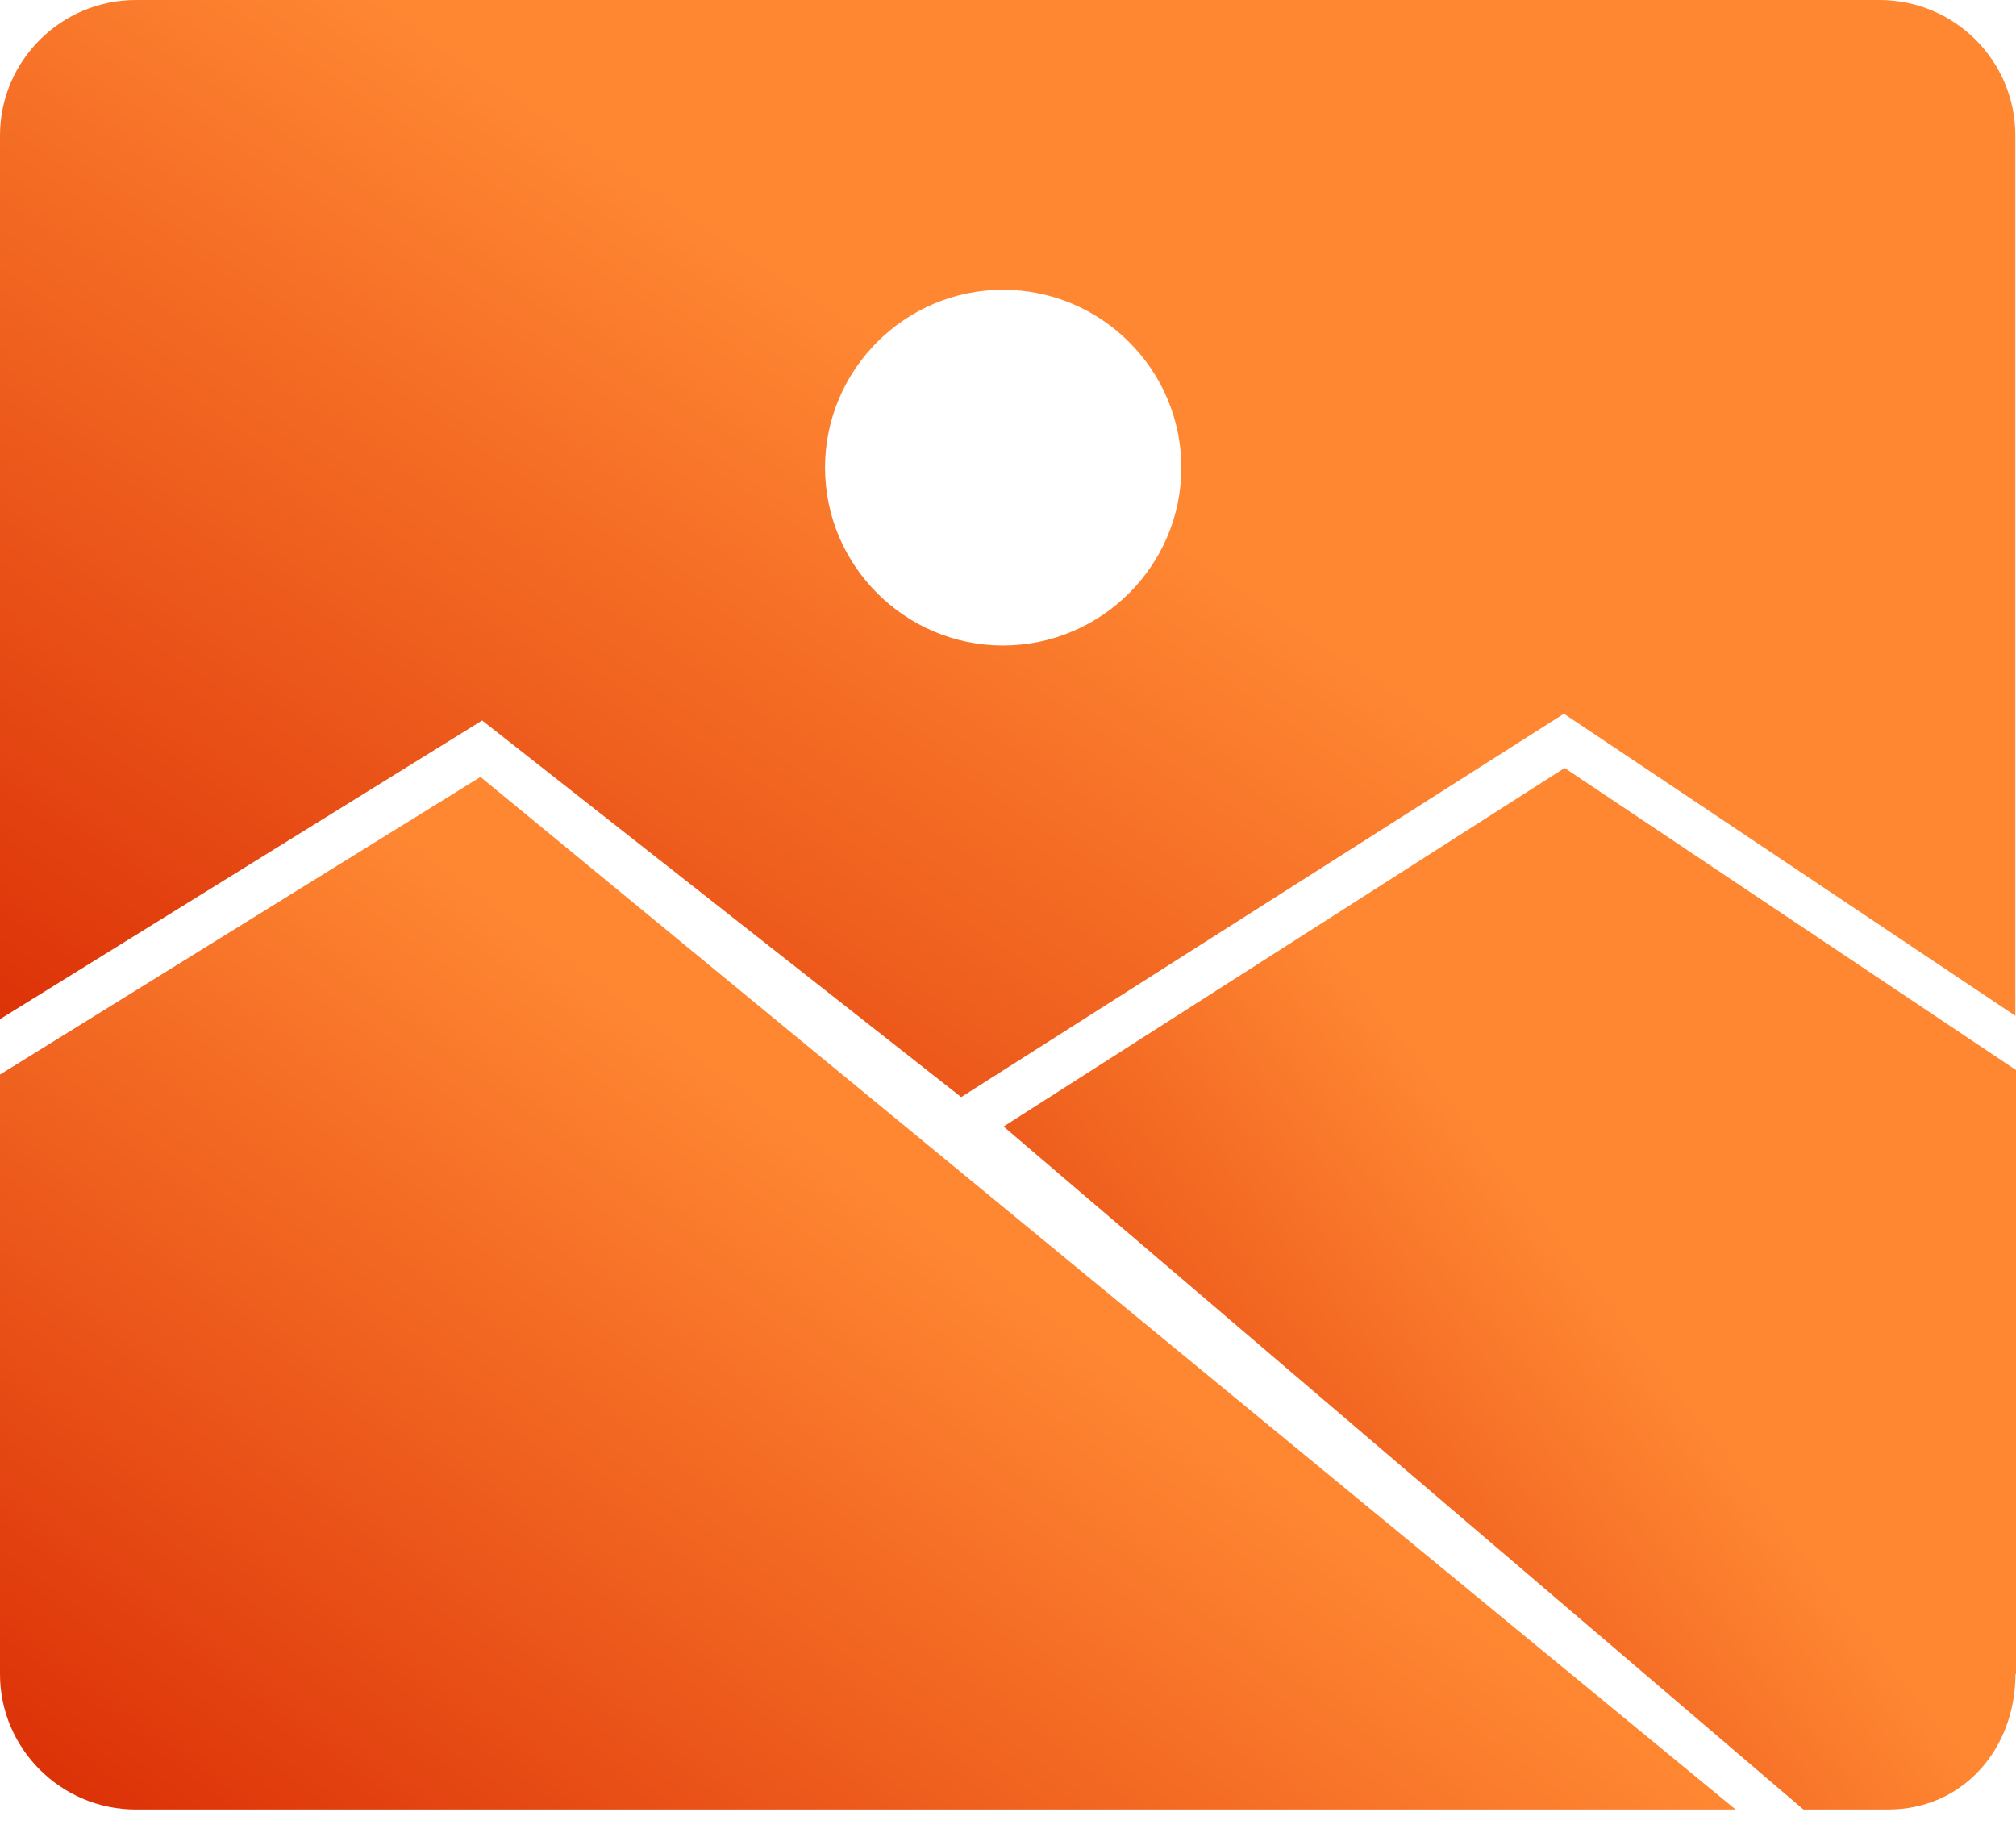
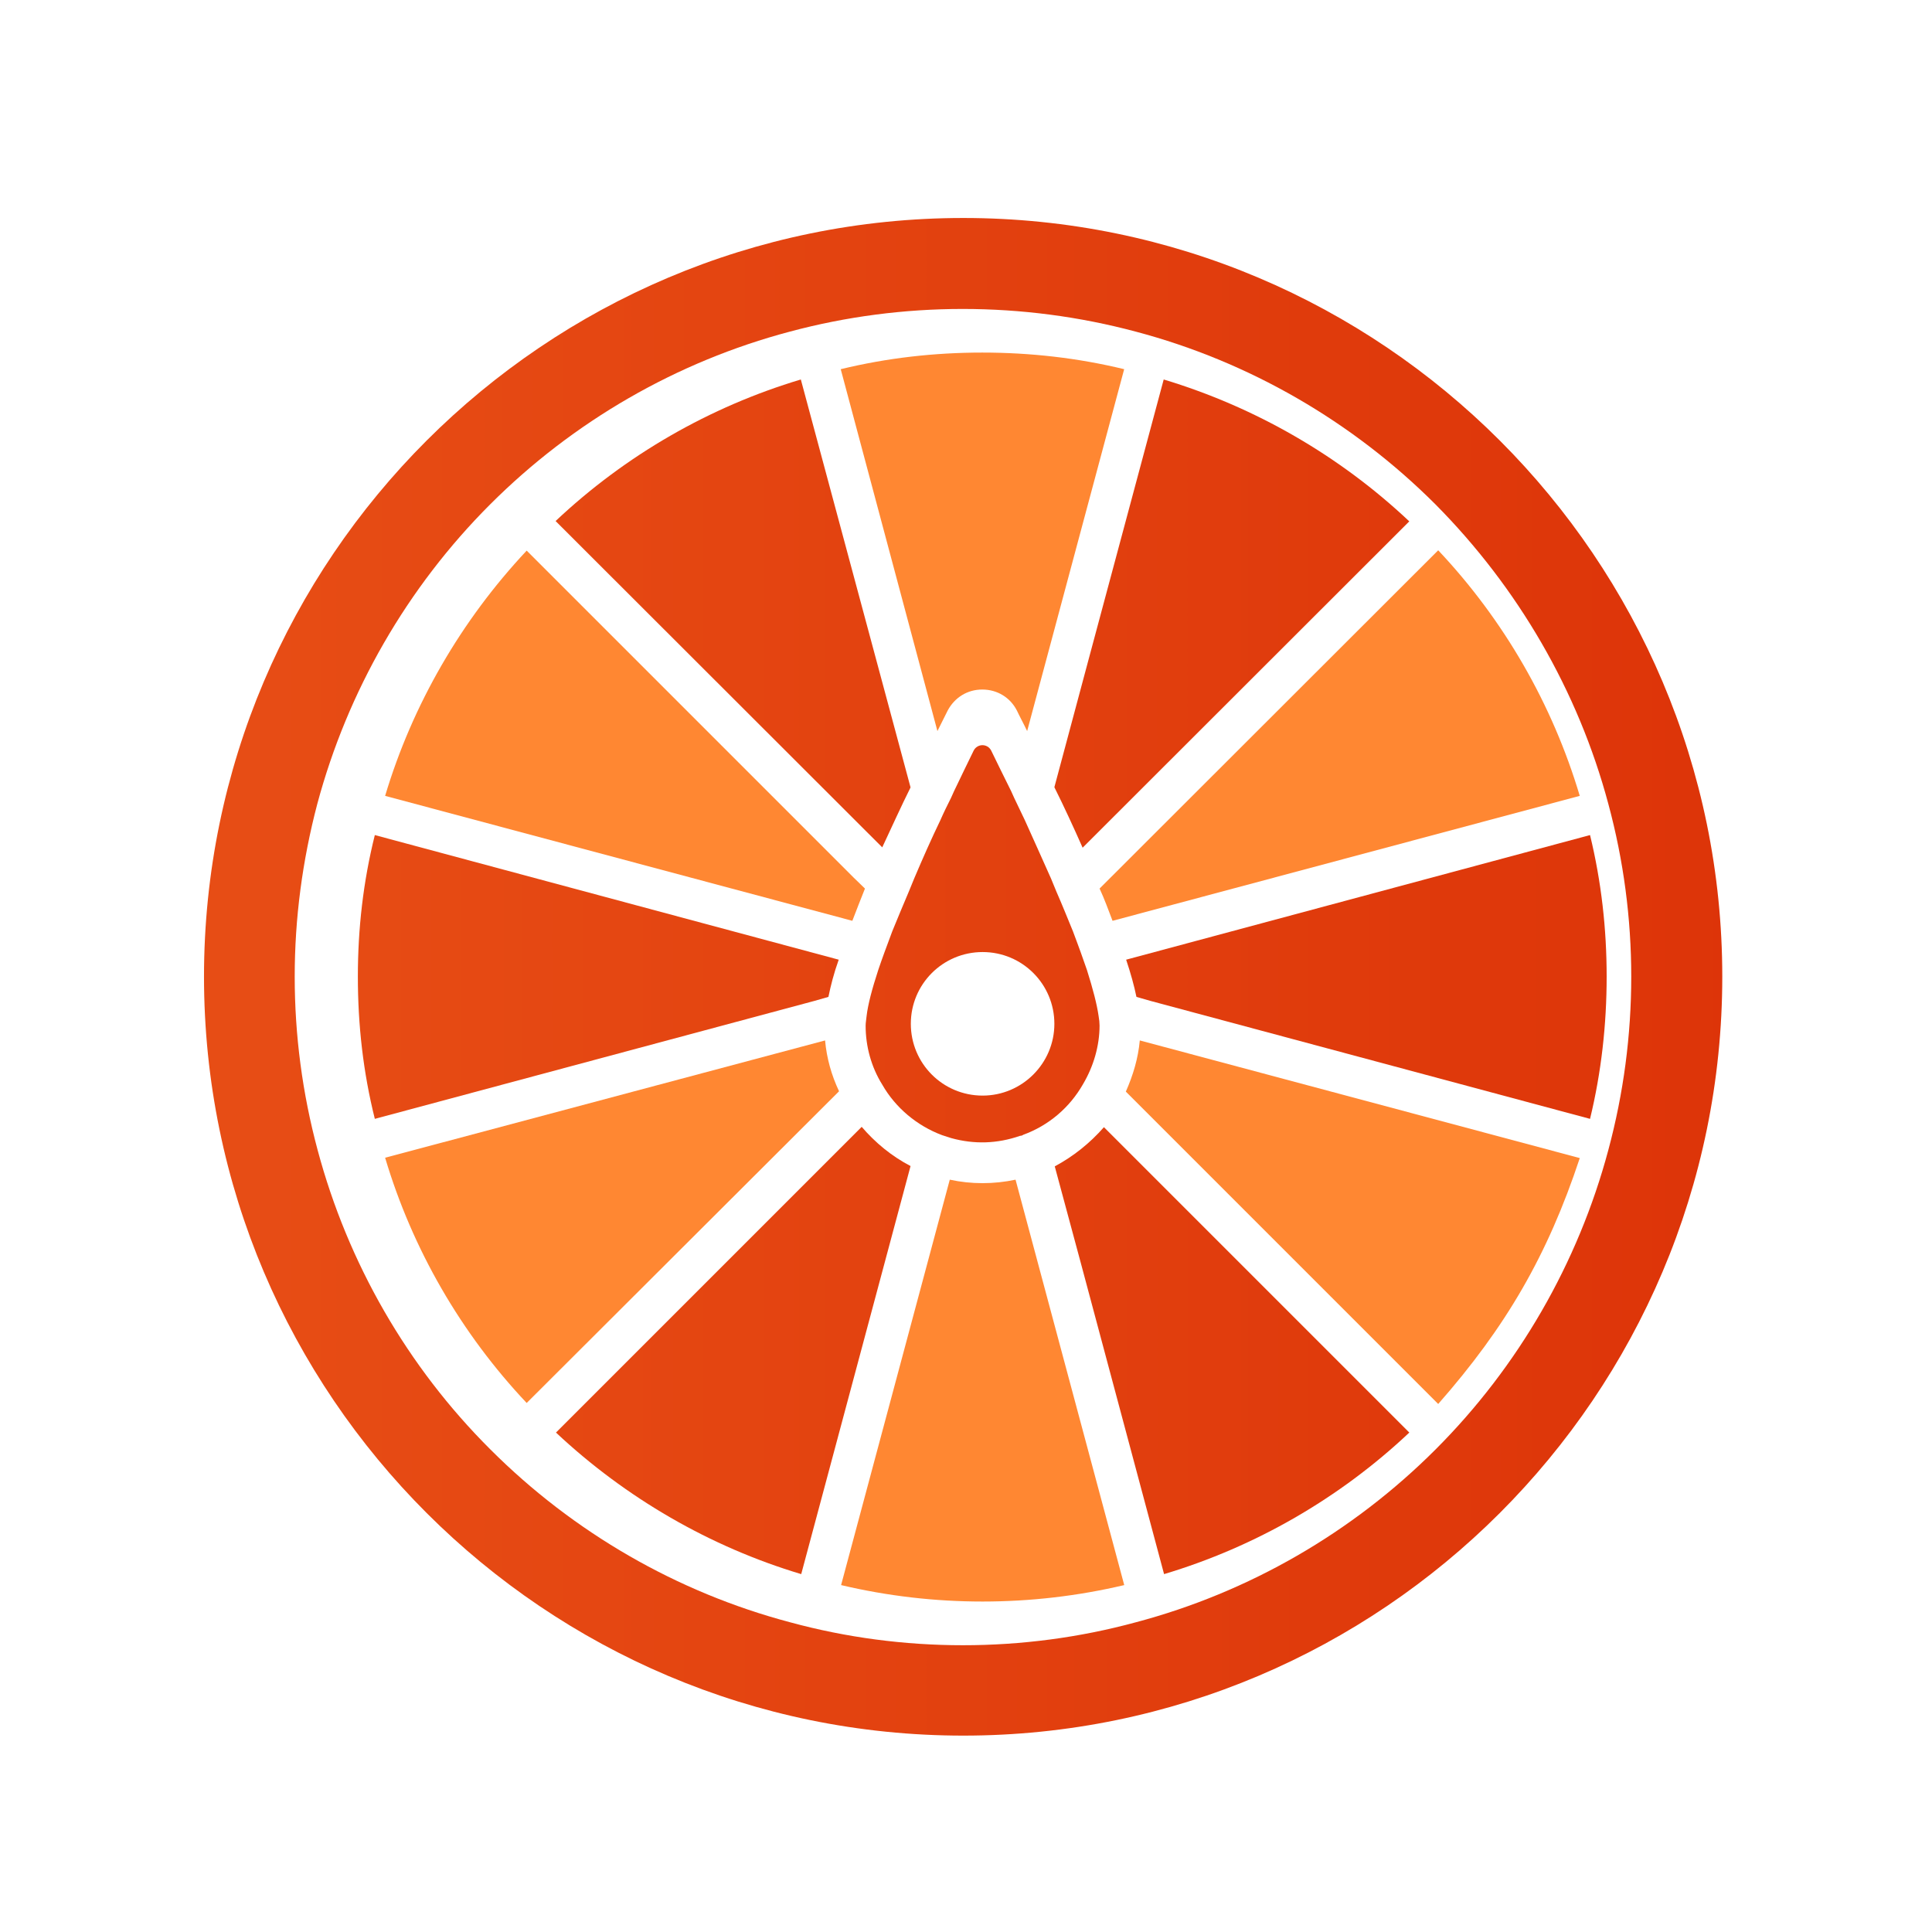
- <svg xmlns="http://www.w3.org/2000/svg" width="77" height="70" viewBox="0 0 77 70" fill="none">
-   <path d="M76.974 5.17V38.797L59.733 27.26L36.724 41.894H36.703L18.416 27.517L0 38.925V5.17C0 2.329 2.329 0 5.191 0H71.782C74.666 0 76.974 2.329 76.974 5.17ZM45.12 17.86C45.12 14.121 42.065 11.066 38.305 11.066C34.567 11.066 31.512 14.121 31.512 17.86C31.512 21.599 34.567 24.654 38.305 24.654C42.065 24.654 45.12 21.599 45.12 17.86Z" fill="url(#paint0_linear_2186_1474)" />
-   <path d="M76.979 63.942C76.979 66.783 74.992 69.112 72.108 69.112H68.904H68.882L38.332 43.026L59.76 29.332L77.001 40.869V63.942H76.979Z" fill="url(#paint1_linear_2186_1474)" />
-   <path d="M66.292 69.112H5.191C2.329 69.112 0 66.783 0 63.942V41.04L18.352 29.674L66.292 69.112Z" fill="url(#paint2_linear_2186_1474)" />
+ <svg xmlns="http://www.w3.org/2000/svg" width="100" height="100" viewBox="0 0 100 100" fill="none">
+   <path d="M58.187 19.109L53.165 37.84C52.976 37.444 52.786 37.1 52.632 36.773C52.288 36.102 51.617 35.69 50.843 35.69C50.069 35.69 49.415 36.102 49.054 36.773C48.899 37.1 48.71 37.444 48.521 37.84L43.516 19.109C45.924 18.524 48.366 18.249 50.843 18.249C53.32 18.249 55.779 18.524 58.187 19.109Z" fill="#FF8732" />
+   <path d="M47.127 40.746V40.763C46.646 41.727 46.164 42.793 45.665 43.859L28.758 26.969C32.37 23.563 36.739 21.052 41.451 19.642L47.127 40.746Z" fill="url(#paint0_linear_2216_3276)" />
+   <path d="M47.13 60.354L41.471 81.476C36.758 80.066 32.389 77.537 28.777 74.149L44.601 58.325C45.306 59.15 46.166 59.855 47.13 60.354Z" fill="url(#paint1_linear_2216_3276)" />
+   <path d="M58.996 53.853L81.769 59.942C80.1 64.981 77.95 68.679 74.441 72.67L58.273 56.502C58.652 55.642 58.91 54.782 58.996 53.853Z" fill="#FF8732" />
+   <path d="M52.565 61.06L58.19 82.044C53.374 83.179 48.334 83.179 43.535 82.044L49.16 61.06C50.278 61.3 51.43 61.3 52.565 61.06Z" fill="#FF8732" />
+   <path d="M72.946 74.149C69.334 77.554 64.965 80.065 60.252 81.476L55.953 65.411L54.594 60.371C55.557 59.855 56.417 59.167 57.139 58.342L72.946 74.149Z" fill="url(#paint2_linear_2216_3276)" />
+   <path d="M72.944 26.986L56.036 43.877C55.555 42.793 55.073 41.744 54.574 40.746L56.329 34.193L60.233 19.642C64.963 21.069 69.332 23.581 72.944 26.986Z" fill="url(#paint3_linear_2216_3276)" />
+   <path d="M82.3 43.223C82.885 45.631 83.16 48.074 83.16 50.55C83.16 53.027 82.885 55.504 82.3 57.912L59.545 51.806L58.822 51.599C58.702 51.015 58.53 50.395 58.289 49.673L82.3 43.223Z" fill="url(#paint4_linear_2216_3276)" />
+   <path d="M81.768 41.194L57.585 47.661C57.379 47.127 57.172 46.543 56.914 45.992L74.441 28.483C77.847 32.095 80.358 36.464 81.768 41.194Z" fill="#FF8732" />
+   <path d="M10.559 50.55C10.559 28.913 28.189 11.283 49.861 11.283C71.533 11.283 89.145 28.913 89.145 50.55C89.145 72.222 71.515 89.835 49.861 89.835C28.206 89.835 10.559 72.222 10.559 50.55ZM15.254 50.55C15.254 53.578 15.65 56.587 16.441 59.529C18.006 65.377 21.085 70.743 25.385 75.026C29.685 79.326 35.051 82.422 40.899 83.97C43.806 84.761 46.816 85.157 49.843 85.157C52.853 85.157 55.881 84.761 58.787 83.97C64.635 82.422 70.002 79.326 74.302 75.026C78.585 70.743 81.681 65.377 83.246 59.529C84.037 56.587 84.433 53.578 84.433 50.55C84.433 47.54 84.037 44.53 83.246 41.606C81.681 35.758 78.567 30.409 74.302 26.109C70.002 21.809 64.635 18.713 58.787 17.165C52.939 15.6 46.713 15.6 40.882 17.165C35.034 18.713 29.668 21.809 25.368 26.109C21.068 30.409 17.989 35.776 16.424 41.606C15.65 44.547 15.254 47.54 15.254 50.55Z" fill="url(#paint5_linear_2216_3276)" />
+   <path d="M42.706 53.853C42.792 54.782 43.033 55.642 43.429 56.484L27.261 72.618C23.855 69.006 21.344 64.654 19.934 59.924L42.706 53.853Z" fill="#FF8732" />
+   <path d="M19.401 43.223L43.412 49.673C43.154 50.395 42.999 51.015 42.879 51.599L42.156 51.806L19.401 57.912C18.799 55.504 18.523 53.062 18.523 50.55C18.523 48.074 18.799 45.631 19.401 43.223Z" fill="url(#paint6_linear_2216_3276)" />
+   <path d="M44.77 45.992C44.547 46.543 44.323 47.128 44.117 47.661L19.934 41.194C21.344 36.481 23.872 32.112 27.261 28.5L44.168 45.408L44.77 45.992Z" fill="#FF8732" />
+   <path d="M56.862 52.58C56.776 51.978 56.569 51.187 56.26 50.206L55.933 49.278C55.813 48.934 55.675 48.59 55.538 48.211C55.262 47.54 54.987 46.852 54.678 46.147C54.592 45.924 54.488 45.7 54.402 45.476C53.955 44.462 53.474 43.412 53.044 42.449C52.854 42.054 52.665 41.658 52.493 41.297L52.338 40.953C51.96 40.196 51.616 39.491 51.306 38.854C51.117 38.476 50.584 38.476 50.395 38.854C50.085 39.491 49.741 40.196 49.38 40.953L49.225 41.297C49.036 41.675 48.847 42.054 48.675 42.449C48.21 43.412 47.746 44.462 47.316 45.476C47.23 45.7 47.127 45.924 47.041 46.147C46.748 46.835 46.456 47.54 46.181 48.211L45.785 49.278C45.665 49.604 45.562 49.897 45.458 50.206C45.132 51.204 44.925 51.995 44.856 52.58C44.839 52.769 44.805 52.924 44.805 53.096C44.805 54.162 45.097 55.229 45.665 56.14C46.353 57.344 47.471 58.273 48.761 58.755L49.242 58.91C50.429 59.236 51.616 59.202 52.803 58.789C52.854 58.789 52.923 58.772 52.958 58.738C54.282 58.256 55.365 57.327 56.053 56.123C56.604 55.194 56.913 54.128 56.913 53.079C56.913 52.941 56.896 52.769 56.862 52.58ZM50.859 56.708C48.795 56.708 47.144 55.04 47.144 52.993C47.144 50.929 48.812 49.278 50.859 49.278C52.923 49.278 54.574 50.946 54.574 52.993C54.574 55.04 52.906 56.708 50.859 56.708Z" fill="url(#paint7_linear_2216_3276)" />
  <defs>
-     <linearGradient id="paint0_linear_2186_1474" x1="1" y1="48.495" x2="46.881" y2="-19.227" gradientUnits="userSpaceOnUse">
-       <stop stop-color="#D62300" />
-       <stop offset="0.586" stop-color="#FF8732" />
+     <linearGradient id="paint0_linear_2216_3276" x1="-168.711" y1="31.762" x2="144.447" y2="31.762" gradientUnits="userSpaceOnUse">
+       <stop stop-color="#FF8732" />
+       <stop offset="1" stop-color="#D62300" />
    </linearGradient>
-     <linearGradient id="paint1_linear_2186_1474" x1="38.834" y1="75.379" x2="84.345" y2="39.839" gradientUnits="userSpaceOnUse">
-       <stop stop-color="#D62300" />
-       <stop offset="0.586" stop-color="#FF8732" />
+     <linearGradient id="paint1_linear_2216_3276" x1="-168.709" y1="69.898" x2="144.45" y2="69.898" gradientUnits="userSpaceOnUse">
+       <stop stop-color="#FF8732" />
+       <stop offset="1" stop-color="#D62300" />
    </linearGradient>
-     <linearGradient id="paint2_linear_2186_1474" x1="0.861" y1="75.325" x2="45.344" y2="15.255" gradientUnits="userSpaceOnUse">
-       <stop stop-color="#D62300" />
-       <stop offset="0.586" stop-color="#FF8732" />
+     <linearGradient id="paint2_linear_2216_3276" x1="-168.71" y1="69.897" x2="144.449" y2="69.897" gradientUnits="userSpaceOnUse">
+       <stop stop-color="#FF8732" />
+       <stop offset="1" stop-color="#D62300" />
+     </linearGradient>
+     <linearGradient id="paint3_linear_2216_3276" x1="-168.712" y1="31.762" x2="144.446" y2="31.762" gradientUnits="userSpaceOnUse">
+       <stop stop-color="#FF8732" />
+       <stop offset="1" stop-color="#D62300" />
+     </linearGradient>
+     <linearGradient id="paint4_linear_2216_3276" x1="-168.712" y1="50.564" x2="144.446" y2="50.564" gradientUnits="userSpaceOnUse">
+       <stop stop-color="#FF8732" />
+       <stop offset="1" stop-color="#D62300" />
+     </linearGradient>
+     <linearGradient id="paint5_linear_2216_3276" x1="-169.71" y1="50.564" x2="143.448" y2="50.564" gradientUnits="userSpaceOnUse">
+       <stop stop-color="#FF8732" />
+       <stop offset="1" stop-color="#D62300" />
+     </linearGradient>
+     <linearGradient id="paint6_linear_2216_3276" x1="-168.712" y1="50.564" x2="144.447" y2="50.564" gradientUnits="userSpaceOnUse">
+       <stop stop-color="#FF8732" />
+       <stop offset="1" stop-color="#D62300" />
+     </linearGradient>
+     <linearGradient id="paint7_linear_2216_3276" x1="-168.713" y1="48.857" x2="144.447" y2="48.857" gradientUnits="userSpaceOnUse">
+       <stop stop-color="#FF8732" />
+       <stop offset="1" stop-color="#D62300" />
    </linearGradient>
  </defs>
</svg>
